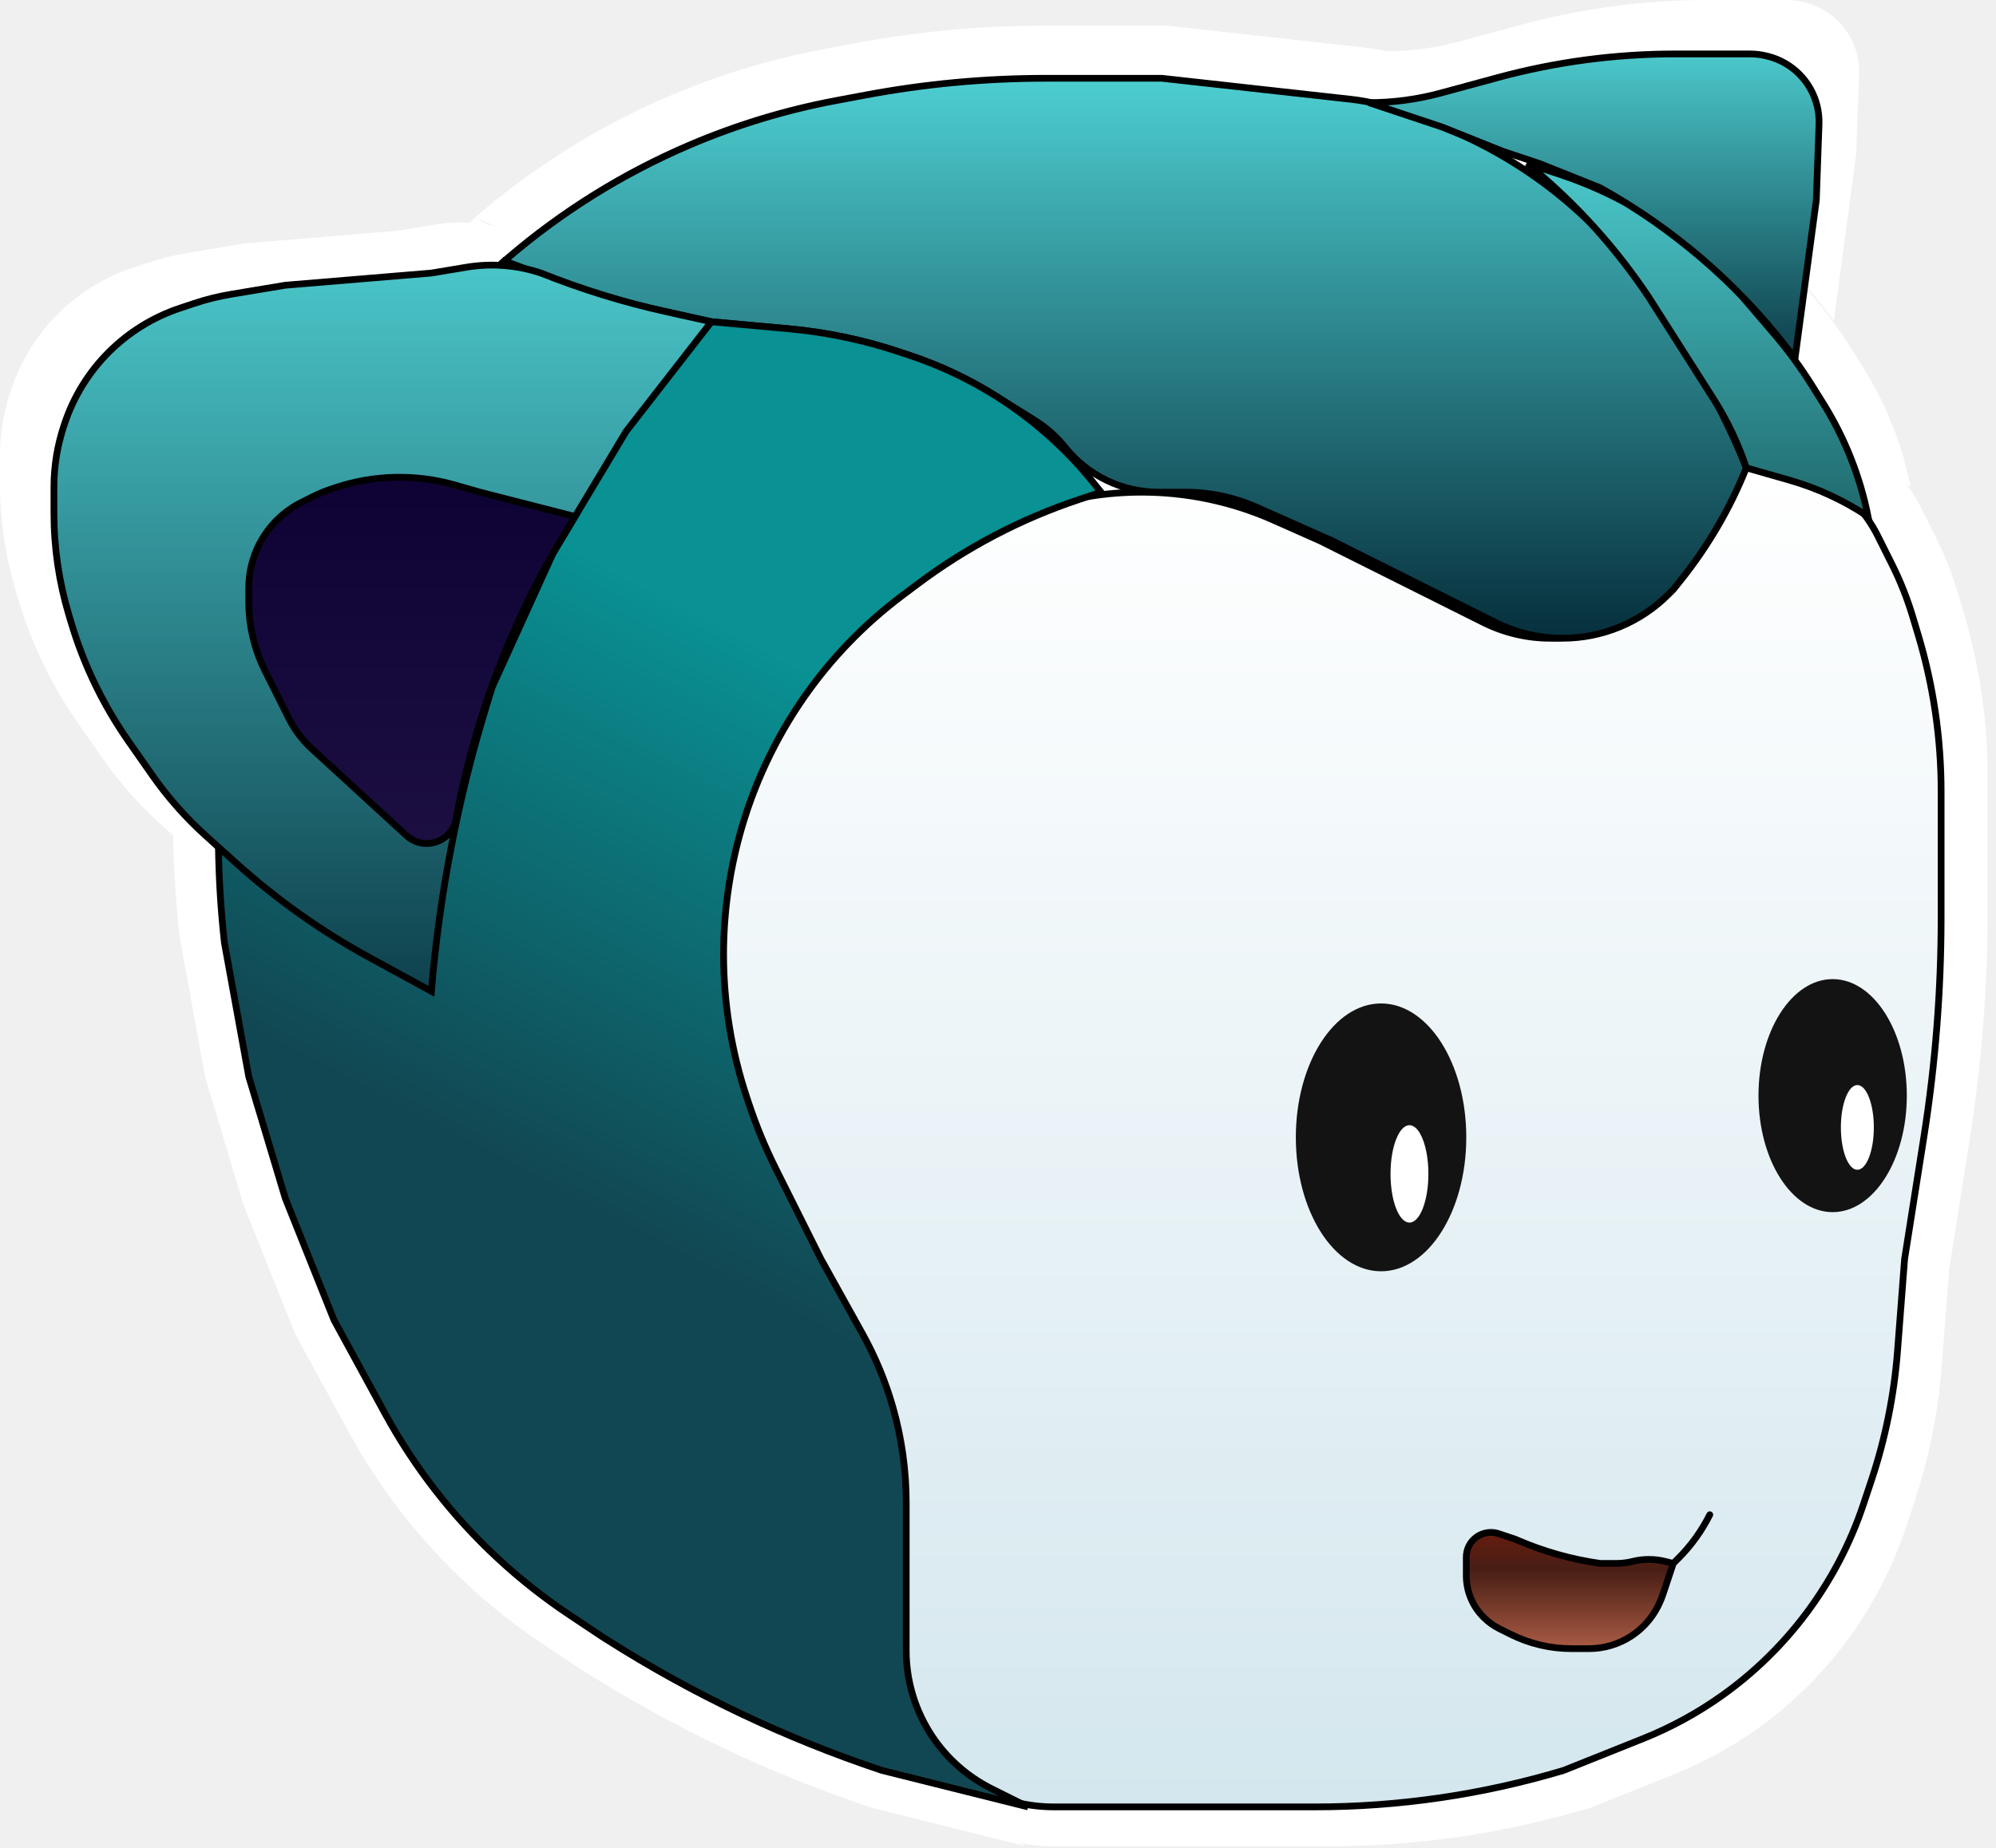
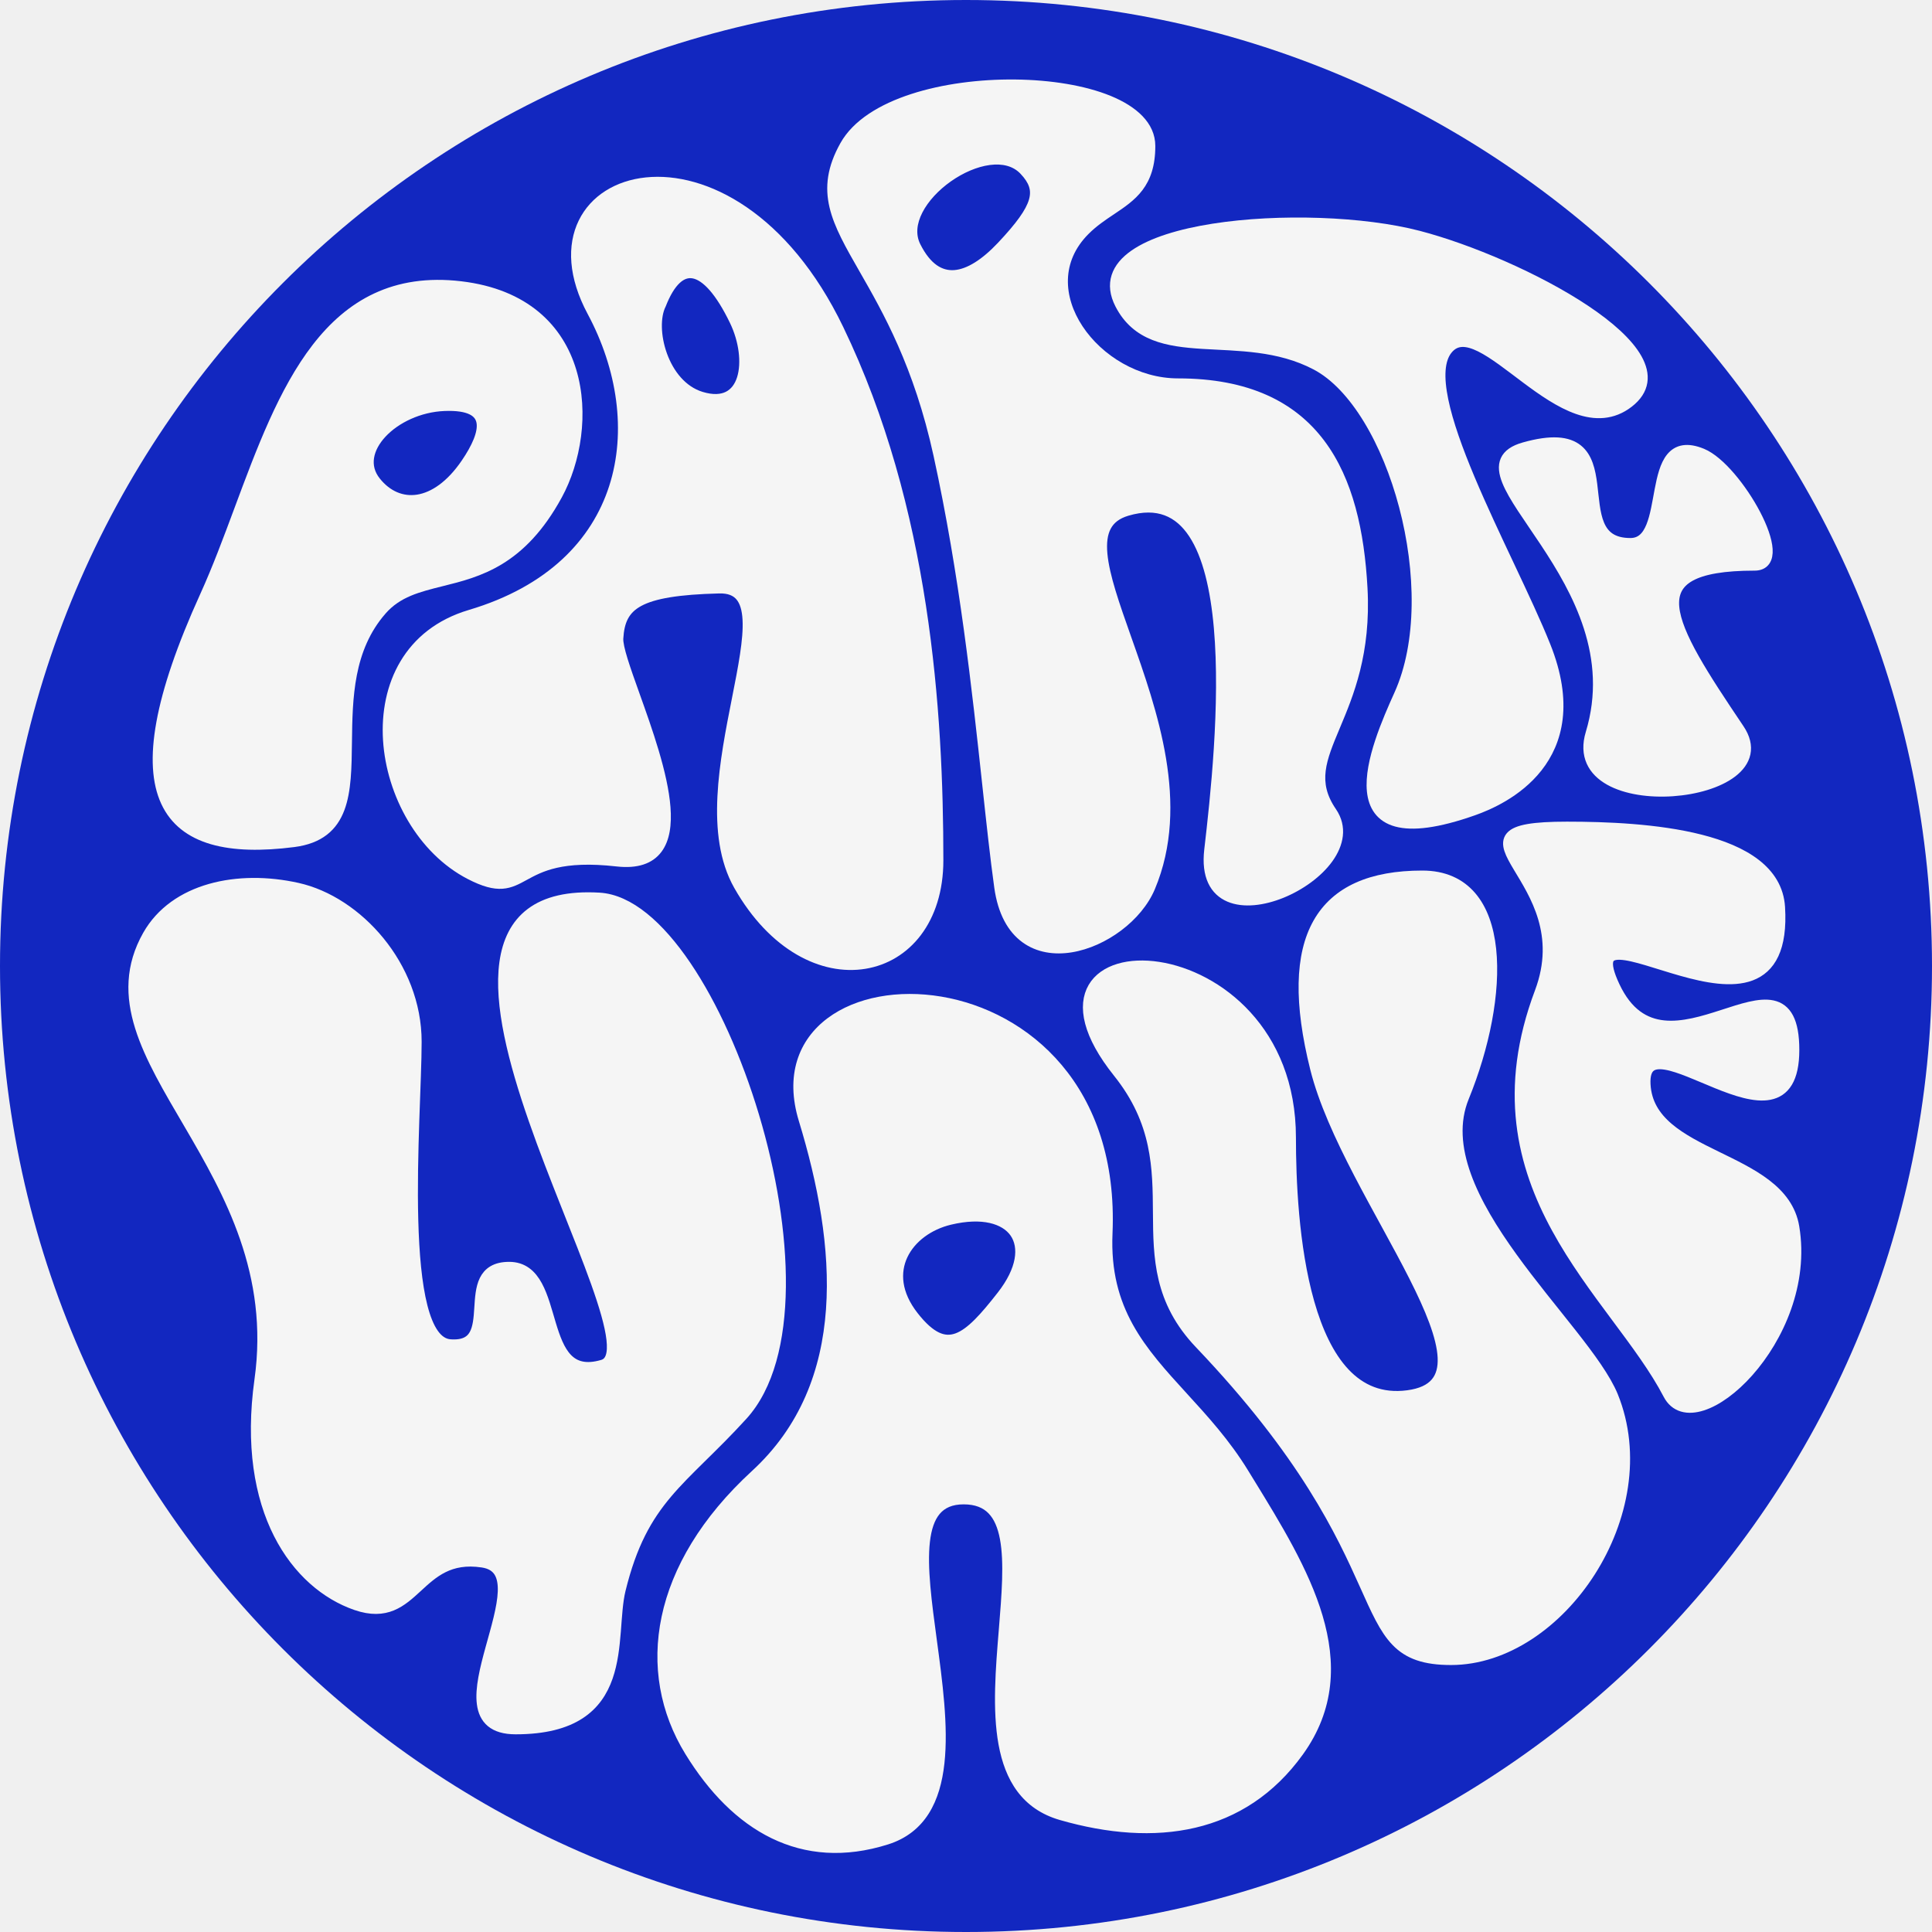
- <svg xmlns="http://www.w3.org/2000/svg" width="148" height="137" viewBox="0 0 148 137" fill="none" preserveAspectRatio="xMidYMid meet" id="logo">
-   <path d="M98.47 136.923H78.119C76.145 136.923 74.198 136.463 72.432 135.58L72.278 135.503C70.4 134.564 68.799 133.151 67.635 131.404C66.314 129.422 65.609 127.094 65.609 124.712V122.66V113.15C65.609 110.628 65.257 108.117 64.564 105.692C63.995 103.698 63.199 101.777 62.192 99.965L58.953 94.134L55.427 87.083C54.609 85.447 53.908 83.755 53.33 82.019L53.158 81.504C51.958 77.904 51.346 74.126 51.346 70.33C51.346 67.201 51.772 64.048 52.595 61.028C53.649 57.164 55.373 53.472 57.67 50.191C59.779 47.176 62.354 44.516 65.297 42.309L68.656 39.789C71.046 37.997 73.71 36.602 76.543 35.657L76.913 35.534C79.502 34.671 82.214 34.231 84.943 34.231C88.495 34.231 92.008 34.976 95.255 36.419L98.888 38.034L106.495 41.837L111.632 44.406C113.256 45.218 115.048 45.641 116.864 45.641C119.966 45.641 122.941 44.408 125.135 42.215L125.512 41.837L125.559 41.779C128.044 38.673 129.96 35.152 131.217 31.378L134.608 31.943C136.134 32.197 137.588 32.773 138.875 33.63L138.927 33.665C139.491 34.041 140.017 34.472 140.496 34.951C141.278 35.733 141.929 36.637 142.424 37.626L143.539 39.857C144.198 41.175 144.742 42.547 145.166 43.959L145.586 45.358C146.777 49.329 147.382 53.452 147.382 57.597V67.456C147.382 73.189 146.933 78.912 146.039 84.575L144.529 94.134L143.976 101.322C143.712 104.758 143.028 108.148 141.938 111.417L141.314 113.288C140.295 116.346 138.776 119.238 136.842 121.817C135.013 124.255 132.808 126.414 130.327 128.186C128.392 129.568 126.298 130.713 124.09 131.596L117.906 134.07C111.6 135.962 105.053 136.923 98.47 136.923Z" fill="white" />
-   <path d="M126.463 41.837L127.068 41.082C129.189 38.431 130.907 35.481 132.168 32.329C130.903 29.166 129.346 26.128 127.517 23.255L125.2 19.613C124.142 17.951 122.948 16.379 121.63 14.915L121.542 14.817C117.295 10.099 111.849 6.621 105.782 4.754C104.364 4.124 102.858 3.716 101.316 3.545L86.527 1.902H77.444C72.734 1.902 68.033 2.339 63.403 3.207L61.109 3.637C57.148 4.38 53.28 5.555 49.576 7.143C44.447 9.341 39.682 12.307 35.445 15.939L35.181 16.165L42.788 19.017L51.346 20.919L57.369 21.466C60.317 21.734 63.223 22.342 66.031 23.278L66.863 23.556C69.188 24.331 71.413 25.378 73.491 26.677L76.619 28.632C77.513 29.191 78.306 29.897 78.965 30.721C80.74 32.939 83.427 34.231 86.268 34.231H88.369C90.289 34.231 92.188 34.634 93.943 35.413L99.839 38.034L107.446 41.837L112.583 44.406C114.207 45.218 115.998 45.641 117.814 45.641C120.917 45.641 123.892 44.408 126.086 42.215L126.463 41.837Z" fill="white" />
-   <path d="M132.168 32.329L135.528 33.289C137.712 33.913 139.787 34.872 141.677 36.132C141.048 32.989 139.855 29.985 138.156 27.267L137.358 25.989C136.435 24.513 135.403 23.107 134.27 21.785L131.875 18.992C130.804 17.743 129.639 16.578 128.39 15.507C125.234 12.801 121.583 10.734 117.639 9.42L115.053 8.558L115.491 8.922C118.984 11.834 122.039 15.233 124.561 19.017L129.603 26.94C130.675 28.624 131.537 30.434 132.168 32.329Z" fill="white" />
-   <path d="M116.004 8.558L120.758 10.459C126.405 13.597 131.36 17.842 135.326 22.941L135.972 23.771L137.636 11.41L137.847 5.501C137.864 5.006 137.812 4.51 137.692 4.029C137.218 2.135 135.739 0.655 133.844 0.181L133.767 0.162C133.337 0.054 132.895 0 132.452 0H126.611C121.937 0 117.284 0.62 112.774 1.843L108.298 3.057C106.471 3.552 104.585 3.803 102.692 3.803L108.397 5.705L113.151 7.607L116.004 8.558Z" fill="white" />
-   <path d="M80.037 34.809L81.773 34.231L81.269 33.6C79.085 30.871 76.456 28.53 73.491 26.677C71.413 25.378 69.188 24.331 66.863 23.556L66.031 23.278C63.223 22.342 60.317 21.734 57.369 21.466L51.346 20.919L42.788 19.968L35.181 16.164L33.489 17.857C27.662 23.684 22.49 30.131 18.066 37.083C16.173 40.87 14.793 44.892 13.963 49.043L13.312 52.297C12.68 57.984 12.68 63.724 13.312 69.412L15.214 79.871L18.066 89.38L21.87 98.888L25.846 106.178C26.997 108.288 28.316 110.301 29.791 112.198C32.732 115.978 36.262 119.26 40.247 121.917L42.788 123.611L43.101 123.809C49.84 128.098 57.08 131.544 64.658 134.07L76.068 136.923L73.229 135.503C71.351 134.564 69.75 133.151 68.586 131.404C67.265 129.422 66.56 127.094 66.56 124.712V122.66V113.15C66.56 110.628 66.208 108.117 65.515 105.692C64.945 103.698 64.15 101.777 63.143 99.965L59.904 94.134L56.378 87.083C55.56 85.447 54.859 83.755 54.281 82.019L54.109 81.504C52.909 77.904 52.297 74.126 52.297 70.33C52.297 67.201 52.722 64.048 53.546 61.028C54.6 57.164 56.324 53.472 58.62 50.191C60.73 47.176 63.305 44.516 66.248 42.309L67.463 41.397C71.273 38.54 75.519 36.315 80.037 34.809Z" fill="white" />
-   <path d="M44.69 29.476L51.346 20.919L47.787 20.128C44.46 19.389 41.198 18.381 38.034 17.115C36.161 16.491 34.163 16.334 32.216 16.659L29.476 17.115L18.066 18.066L13.841 18.77C12.856 18.934 11.885 19.176 10.938 19.491L9.845 19.856C7.748 20.555 5.842 21.733 4.279 23.296C2.716 24.859 1.538 26.765 0.839 28.862L0.775 29.054C0.262 30.593 0 32.205 0 33.828V35.872C0 38.567 0.393 41.247 1.168 43.828L1.36 44.47C2.349 47.765 3.858 50.88 5.831 53.699L7.675 56.333C8.893 58.074 10.306 59.67 11.886 61.092L14.263 63.232C17.422 66.074 20.901 68.538 24.632 70.573L29.476 73.216C30.108 65.631 31.556 58.136 33.794 50.862L34.231 49.444L38.985 38.985L40.696 36.132L44.69 29.476Z" fill="white" />
-   <path d="M38.37 40.111L38.985 38.985L40.696 36.132L33.28 34.231L31.326 33.672C28.263 32.797 25.007 32.868 21.985 33.875L21.628 33.994C21.156 34.152 20.695 34.342 20.25 34.565L19.342 35.019C17.897 35.742 16.725 36.914 16.002 38.359C15.484 39.396 15.214 40.539 15.214 41.699V42.788C15.214 44.664 15.65 46.514 16.489 48.192L18.331 51.877C18.785 52.783 19.4 53.599 20.147 54.283L27.537 61.058C28.841 62.253 30.949 61.62 31.378 59.904C32.638 52.975 34.998 46.294 38.37 40.111Z" fill="white" />
-   <ellipse cx="103.643" cy="84.626" rx="6.656" ry="10.459" fill="white" />
-   <ellipse cx="105.861" cy="87.478" rx="1.479" ry="3.803" fill="white" />
-   <ellipse cx="138.911" cy="81.366" rx="5.792" ry="9.101" fill="white" />
-   <ellipse cx="140.841" cy="83.848" rx="1.287" ry="3.309" fill="white" />
-   <path d="M114.102 116.004L114.288 116.084C116.354 116.978 118.53 117.59 120.758 117.906H122.013C122.443 117.906 122.871 117.853 123.287 117.749C124.124 117.54 124.999 117.54 125.836 117.749L126.463 117.906L125.654 120.332C125.56 120.616 125.445 120.892 125.312 121.16L125.278 121.227C124.809 122.166 124.102 122.966 123.229 123.548C122.238 124.209 121.074 124.562 119.883 124.562H118.856H118.524C116.867 124.562 115.232 124.176 113.75 123.435L112.878 122.998C112.429 122.774 112.02 122.479 111.665 122.125L111.644 122.103C110.783 121.242 110.299 120.074 110.299 118.856V117.41C110.299 117.11 110.368 116.815 110.502 116.548C110.931 115.69 111.925 115.278 112.835 115.582L114.102 116.004Z" fill="white" />
-   <path d="M97.491 134H78.169C76.295 134 74.447 133.564 72.77 132.725L72.624 132.652C70.841 131.761 69.321 130.419 68.215 128.761C66.961 126.879 66.292 124.668 66.292 122.407V120.458V111.43C66.292 109.035 65.958 106.651 65.3 104.348C64.759 102.456 64.004 100.631 63.048 98.911L59.972 93.375L56.625 86.68C55.848 85.127 55.183 83.52 54.633 81.873L54.471 81.384C53.331 77.965 52.75 74.378 52.75 70.775C52.75 67.803 53.154 64.81 53.936 61.943C54.937 58.274 56.573 54.768 58.754 51.653C60.757 48.791 63.202 46.265 65.996 44.169L69.185 41.778C71.454 40.076 73.983 38.751 76.674 37.854L77.025 37.737C79.483 36.918 82.057 36.5 84.648 36.5C88.021 36.5 91.356 37.208 94.439 38.578L97.889 40.111L105.111 43.722L109.988 46.161C111.53 46.932 113.231 47.333 114.955 47.333C117.901 47.333 120.726 46.163 122.809 44.08L123.167 43.722L123.211 43.667C125.57 40.718 127.389 37.374 128.583 33.792L131.803 34.328C133.251 34.57 134.632 35.115 135.853 35.93L135.903 35.963C136.439 36.32 136.938 36.729 137.393 37.184C138.135 37.927 138.753 38.785 139.223 39.724L140.282 41.842C140.908 43.093 141.424 44.396 141.826 45.736L142.225 47.065C143.356 50.835 143.931 54.749 143.931 58.685V68.045C143.931 73.488 143.504 78.923 142.655 84.299L141.222 93.375L140.697 100.2C140.446 103.462 139.796 106.681 138.762 109.784L138.17 111.56C137.202 114.464 135.76 117.209 133.923 119.658C132.187 121.973 130.093 124.023 127.738 125.705C125.901 127.017 123.913 128.104 121.816 128.943L115.944 131.292C109.958 133.088 103.741 134 97.491 134Z" fill="url(#paint0_linear_11_1350)" stroke="black" stroke-width="0.5" />
-   <path d="M124.07 43.722L124.644 43.005C126.657 40.487 128.289 37.687 129.486 34.694C128.285 31.692 126.807 28.807 125.071 26.079L122.87 22.621C121.866 21.043 120.732 19.551 119.481 18.161L119.397 18.067C115.365 13.588 110.194 10.286 104.434 8.514C103.088 7.916 101.658 7.528 100.194 7.366L86.153 5.806H77.529C73.056 5.806 68.593 6.22 64.198 7.045L62.019 7.453C58.259 8.158 54.587 9.274 51.07 10.782C46.2 12.869 41.676 15.685 37.653 19.133L37.403 19.347L44.625 22.055L52.75 23.861L58.469 24.381C61.267 24.635 64.027 25.213 66.693 26.101L67.483 26.365C69.69 27.1 71.803 28.095 73.776 29.328L76.745 31.184C77.594 31.715 78.347 32.386 78.973 33.167C80.658 35.274 83.209 36.5 85.907 36.5H87.901C89.725 36.5 91.528 36.883 93.194 37.623L98.792 40.111L106.014 43.722L110.891 46.161C112.433 46.932 114.134 47.333 115.858 47.333C118.804 47.333 121.629 46.163 123.711 44.08L124.07 43.722Z" fill="url(#paint1_linear_11_1350)" stroke="black" stroke-width="0.5" />
-   <path d="M129.486 34.694L132.676 35.606C134.75 36.198 136.719 37.109 138.514 38.306C137.917 35.321 136.785 32.469 135.171 29.888L134.413 28.675C133.537 27.273 132.557 25.939 131.481 24.684L129.208 22.032C128.191 20.846 127.085 19.739 125.899 18.723C122.902 16.154 119.436 14.191 115.691 12.943L113.236 12.125L113.652 12.471C116.968 15.235 119.869 18.463 122.264 22.056L127.051 29.578C128.069 31.177 128.886 32.896 129.486 34.694Z" fill="url(#paint2_linear_11_1350)" stroke="black" stroke-width="0.5" />
-   <path d="M114.139 12.125L118.653 13.931C124.014 16.909 128.719 20.94 132.484 25.781L133.097 26.569L134.677 14.833L134.877 9.223C134.894 8.753 134.845 8.282 134.731 7.826C134.281 6.027 132.876 4.622 131.077 4.172L131.004 4.154C130.595 4.052 130.176 4 129.755 4H124.21C119.772 4 115.355 4.588 111.072 5.75L106.823 6.902C105.088 7.373 103.298 7.611 101.5 7.611L106.917 9.417L111.431 11.222L114.139 12.125Z" fill="url(#paint3_linear_11_1350)" stroke="black" stroke-width="0.5" />
-   <path d="M79.99 37.05L81.639 36.5L81.16 35.902C79.087 33.31 76.59 31.087 73.775 29.328C71.802 28.095 69.69 27.1 67.483 26.365L66.693 26.101C64.027 25.213 61.267 24.635 58.469 24.381L52.75 23.861L44.625 22.958L37.403 19.347L35.795 20.954C30.263 26.487 25.353 32.608 21.153 39.208C19.355 42.803 18.045 46.622 17.257 50.563L16.639 53.653C16.039 59.053 16.039 64.503 16.639 69.903L18.444 79.833L21.153 88.861L24.764 97.889L28.539 104.81C29.632 106.813 30.884 108.724 32.285 110.525C35.077 114.115 38.429 117.23 42.212 119.753L44.625 121.361L44.922 121.55C51.32 125.622 58.194 128.893 65.389 131.292L76.222 134L73.526 132.652C71.743 131.761 70.224 130.419 69.118 128.761C67.864 126.879 67.194 124.668 67.194 122.407V120.458V111.43C67.194 109.035 66.861 106.651 66.203 104.348C65.662 102.455 64.906 100.631 63.95 98.911L60.875 93.375L57.528 86.68C56.751 85.127 56.085 83.52 55.536 81.873L55.373 81.384C54.234 77.965 53.653 74.378 53.653 70.775C53.653 67.803 54.057 64.81 54.839 61.943C55.839 58.274 57.476 54.768 59.657 51.653C61.66 48.791 64.104 46.265 66.899 44.169L68.052 43.304C71.67 40.591 75.701 38.479 79.99 37.05Z" fill="url(#paint4_linear_11_1350)" stroke="black" stroke-width="0.5" />
-   <path d="M46.431 31.986L52.75 23.861L49.371 23.11C46.212 22.408 43.115 21.452 40.111 20.25C38.333 19.657 36.436 19.508 34.587 19.817L31.986 20.25L21.153 21.153L17.141 21.821C16.206 21.977 15.284 22.206 14.385 22.506L13.348 22.852C11.356 23.515 9.547 24.634 8.062 26.118C6.578 27.602 5.46 29.412 4.796 31.403L4.736 31.585C4.248 33.047 4 34.577 4 36.118V38.058C4 40.617 4.374 43.162 5.109 45.612L5.292 46.222C6.23 49.35 7.663 52.308 9.536 54.984L11.287 57.485C12.444 59.138 13.785 60.654 15.285 62.003L17.542 64.035C20.541 66.734 23.845 69.073 27.387 71.005L31.986 73.514C32.586 66.313 33.961 59.197 36.086 52.29L36.5 50.944L41.014 41.014L42.639 38.306L46.431 31.986Z" fill="url(#paint5_linear_11_1350)" stroke="black" stroke-width="0.5" />
-   <path d="M40.43 42.084L41.014 41.014L42.639 38.306L35.597 36.5L33.742 35.97C30.834 35.139 27.742 35.206 24.873 36.163L24.534 36.276C24.086 36.425 23.649 36.606 23.226 36.817L22.364 37.249C20.992 37.935 19.879 39.047 19.193 40.419C18.701 41.404 18.444 42.49 18.444 43.59V44.625C18.444 46.406 18.859 48.163 19.655 49.756L21.405 53.254C21.835 54.114 22.419 54.889 23.128 55.539L30.145 61.971C31.383 63.106 33.384 62.504 33.792 60.875C34.988 54.297 37.229 47.953 40.43 42.084Z" fill="url(#paint6_linear_11_1350)" stroke="black" stroke-width="0.5" />
-   <ellipse cx="102.403" cy="84.347" rx="6.319" ry="9.931" fill="#131313" />
-   <ellipse cx="104.509" cy="87.056" rx="1.404" ry="3.611" fill="white" />
-   <ellipse cx="135.888" cy="81.252" rx="5.499" ry="8.641" fill="#131313" />
-   <ellipse cx="137.72" cy="83.609" rx="1.222" ry="3.142" fill="white" />
-   <path d="M112.333 114.139L112.51 114.215C114.471 115.063 116.537 115.645 118.653 115.944H119.844C120.252 115.944 120.658 115.894 121.054 115.796C121.848 115.597 122.679 115.597 123.474 115.796L124.069 115.944L123.301 118.249C123.212 118.518 123.103 118.78 122.976 119.034L122.944 119.098C122.498 119.989 121.828 120.749 120.998 121.302C120.058 121.929 118.952 122.264 117.821 122.264H116.847H116.531C114.958 122.264 113.406 121.898 111.999 121.194L111.171 120.78C110.745 120.567 110.356 120.287 110.019 119.95L109.999 119.93C109.181 119.112 108.722 118.003 108.722 116.847V115.474C108.722 115.19 108.788 114.909 108.915 114.655C109.323 113.841 110.267 113.45 111.13 113.738L112.333 114.139Z" fill="url(#paint7_linear_11_1350)" />
-   <path d="M124.069 115.944L123.474 115.796C122.679 115.597 121.848 115.597 121.054 115.796V115.796C120.658 115.894 120.252 115.944 119.844 115.944H118.653V115.944C116.537 115.645 114.471 115.063 112.51 114.215L112.333 114.139L111.13 113.738C110.267 113.45 109.323 113.841 108.915 114.655V114.655C108.788 114.909 108.722 115.19 108.722 115.474V116.847V116.847C108.722 118.003 109.181 119.112 109.999 119.93L110.019 119.95C110.356 120.287 110.745 120.567 111.171 120.78L111.999 121.194C113.406 121.898 114.958 122.264 116.531 122.264H116.847H117.821C118.952 122.264 120.058 121.929 120.998 121.302V121.302C121.828 120.749 122.498 119.989 122.944 119.098L122.976 119.034C123.103 118.78 123.212 118.518 123.301 118.249L124.069 115.944ZM124.069 115.944L124.448 115.566C125.393 114.621 126.18 113.529 126.778 112.333V112.333" stroke="black" stroke-width="0.5" stroke-linecap="round" stroke-linejoin="round" />
-   <defs>
-     <linearGradient id="paint0_linear_11_1350" x1="98.34" y1="34.694" x2="98.34" y2="134" gradientUnits="userSpaceOnUse">
-       <stop stop-color="white" />
-       <stop offset="1" stop-color="#D4E7EE" />
-     </linearGradient>
-     <linearGradient id="paint1_linear_11_1350" x1="82.09" y1="5.806" x2="82.09" y2="47.333" gradientUnits="userSpaceOnUse">
-       <stop stop-color="#4DCED1" />
-       <stop offset="1" stop-color="#062F3C" />
-     </linearGradient>
-     <linearGradient id="paint2_linear_11_1350" x1="126.326" y1="13.028" x2="126.326" y2="38.306" gradientUnits="userSpaceOnUse">
-       <stop stop-color="#49C5C8" />
-       <stop offset="1" stop-color="#1F696D" />
-     </linearGradient>
-     <linearGradient id="paint3_linear_11_1350" x1="118.201" y1="4" x2="118.201" y2="24.764" gradientUnits="userSpaceOnUse">
-       <stop stop-color="#4BC8CB" />
-       <stop offset="1" stop-color="#124954" />
-     </linearGradient>
-     <linearGradient id="paint4_linear_11_1350" x1="53.653" y1="46.431" x2="33.792" y2="84.347" gradientUnits="userSpaceOnUse">
-       <stop stop-color="#099193" />
-       <stop offset="1" stop-color="#114752" />
-     </linearGradient>
-     <linearGradient id="paint5_linear_11_1350" x1="28.375" y1="19.347" x2="28.375" y2="73.514" gradientUnits="userSpaceOnUse">
-       <stop stop-color="#4AC6C9" />
-       <stop offset="1" stop-color="#0E414D" />
-     </linearGradient>
-     <linearGradient id="paint6_linear_11_1350" x1="30.542" y1="34.694" x2="30.542" y2="64.486" gradientUnits="userSpaceOnUse">
-       <stop stop-color="#0E0234" />
-       <stop offset="1" stop-color="#1D0F42" />
-     </linearGradient>
-     <linearGradient id="paint7_linear_11_1350" x1="117.75" y1="110.528" x2="117.75" y2="122.264" gradientUnits="userSpaceOnUse">
-       <stop stop-color="#871908" />
-       <stop offset="0.5" stop-color="#481E14" />
-       <stop offset="1" stop-color="#AB5B44" />
-     </linearGradient>
-   </defs>
+ <svg xmlns="http://www.w3.org/2000/svg" width="474" height="474" viewBox="0 0 474 474" fill="none">
+   <circle cx="237" cy="237" r="237" fill="#1227C0" />
+   <path fill-rule="evenodd" clip-rule="evenodd" d="M84.848 182.095C84.978 171.35 85.127 159.036 93.5 149.499C97.406 145.051 102.56 143.771 108.243 142.359C117.285 140.113 127.669 137.534 136.506 121.333C145.506 104.833 144.5 74.23 113 70.5C80.696 66.674 69.709 96.204 58.973 125.058C56.249 132.378 53.542 139.655 50.506 146.333C27.787 196.316 40.506 210.354 72.006 206.334C84.574 204.73 84.698 194.449 84.848 182.095ZM92.006 118.334C85.791 110.556 96.506 99.834 109.006 99.334C121.506 98.834 119.707 106.24 114.529 113.835C107.029 124.835 97.605 125.341 92.006 118.334Z" fill="#F5F5F5" />
+   <path d="M93.5 149.499L94.627 150.489L93.5 149.499ZM84.848 182.095L86.348 182.113L84.848 182.095ZM108.243 142.359L108.605 143.815L108.243 142.359ZM136.506 121.333L137.823 122.052L136.506 121.333ZM113 70.5L113.176 69.01L113 70.5ZM58.973 125.058L57.567 124.535L58.973 125.058ZM50.506 146.333L51.872 146.954L50.506 146.333ZM72.006 206.334L71.816 204.846L72.006 206.334ZM109.006 99.334L109.066 100.833L109.006 99.334ZM92.006 118.334L90.834 119.27L92.006 118.334ZM114.529 113.835L115.768 114.68L114.529 113.835ZM92.373 148.51C83.578 158.526 83.477 171.426 83.348 182.077L86.348 182.113C86.479 171.273 86.675 159.545 94.627 150.489L92.373 148.51ZM107.882 140.903C102.268 142.298 96.635 143.655 92.373 148.51L94.627 150.489C98.177 146.446 102.851 145.244 108.605 143.815L107.882 140.903ZM135.189 120.615C130.881 128.514 126.249 133.002 121.67 135.799C117.061 138.614 112.417 139.777 107.882 140.903L108.605 143.815C113.111 142.696 118.181 141.445 123.234 138.359C128.316 135.255 133.295 130.354 137.823 122.052L135.189 120.615ZM112.824 71.989C120.456 72.893 126.14 75.41 130.267 78.848C134.396 82.288 137.045 86.714 138.504 91.56C141.437 101.305 139.524 112.668 135.189 120.615L137.823 122.052C142.488 113.499 144.572 101.31 141.377 90.695C139.772 85.362 136.826 80.407 132.188 76.543C127.548 72.679 121.294 69.972 113.176 69.01L112.824 71.989ZM60.379 125.581C65.77 111.092 71.126 96.735 79.085 86.442C83.043 81.323 87.603 77.267 93.074 74.712C98.535 72.162 104.994 71.062 112.824 71.989L113.176 69.01C104.854 68.025 97.825 69.182 91.805 71.994C85.795 74.801 80.881 79.214 76.712 84.606C68.417 95.335 62.912 110.17 57.567 124.535L60.379 125.581ZM51.872 146.954C54.933 140.219 57.659 132.891 60.379 125.581L57.567 124.535C54.839 131.866 52.15 139.092 49.141 145.713L51.872 146.954ZM71.816 204.846C64.035 205.839 57.567 205.693 52.582 204.243C47.651 202.81 44.21 200.119 42.286 195.955C40.329 191.722 39.844 185.76 41.327 177.629C42.807 169.515 46.219 159.39 51.872 146.954L49.141 145.713C43.434 158.268 39.916 168.641 38.376 177.091C36.838 185.524 37.241 192.192 39.562 197.214C41.916 202.305 46.14 205.494 51.744 207.124C57.293 208.738 64.228 208.839 72.196 207.822L71.816 204.846ZM83.348 182.077C83.272 188.346 83.188 193.703 81.68 197.718C80.945 199.673 79.892 201.244 78.374 202.422C76.851 203.604 74.758 204.471 71.816 204.846L72.196 207.822C75.539 207.395 78.174 206.375 80.213 204.792C82.258 203.206 83.602 201.133 84.488 198.773C86.222 194.158 86.274 188.198 86.348 182.113L83.348 182.077ZM108.946 97.835C102.319 98.1 96.136 101.065 92.391 105.081C90.513 107.095 89.184 109.444 88.8 111.925C88.41 114.448 89.019 116.999 90.834 119.27L93.178 117.397C91.885 115.78 91.503 114.074 91.765 112.383C92.033 110.65 92.998 108.829 94.585 107.127C97.768 103.714 103.193 101.067 109.066 100.833L108.946 97.835ZM115.768 114.68C117.097 112.73 118.244 110.743 119.001 108.851C119.748 106.983 120.175 105.058 119.876 103.297C119.558 101.43 118.452 99.92 116.533 98.975C114.702 98.073 112.181 97.706 108.946 97.835L109.066 100.833C112.082 100.712 114.023 101.083 115.208 101.666C116.306 102.207 116.77 102.928 116.918 103.8C117.084 104.777 116.872 106.096 116.215 107.737C115.569 109.354 114.549 111.142 113.289 112.99L115.768 114.68ZM90.834 119.27C93.919 123.131 98.186 125.04 102.787 124.319C107.325 123.608 111.875 120.389 115.768 114.68L113.289 112.99C109.682 118.281 105.77 120.815 102.322 121.355C98.937 121.885 95.692 120.544 93.178 117.397L90.834 119.27Z" fill="#F5F5F5" />
+   <path fill-rule="evenodd" clip-rule="evenodd" d="M115.446 151.085C155.006 139.334 160.374 104.059 145.505 76.329C127.004 41.828 178.975 25.828 205.504 80.829C226.731 124.834 229.946 174.585 229.946 211.085C229.946 240.084 198.446 247.084 181.446 217.095C174.481 204.808 178.06 186.712 181.047 171.61C184.102 156.158 186.538 143.843 176.423 144.095C156.423 144.595 151.923 148.095 151.423 156.595C151.287 158.905 153.182 164.203 155.481 170.636C161.646 187.878 170.723 213.269 151.423 211.085C137.727 209.534 132.416 212.436 128.498 214.577C124.835 216.579 122.389 217.915 115.446 214.329C92.115 202.275 85.506 159.978 115.446 151.085ZM161.946 74.584C166.446 63.084 173.446 64.084 180.446 78.584C185.114 88.252 183.446 101.083 171.946 97.584C162.364 94.668 158.931 80.588 161.946 74.584Z" fill="#F5F5F5" />
+   <path d="M145.505 76.329L146.827 75.62L145.505 76.329ZM115.446 151.085L115.873 152.523L115.446 151.085ZM205.504 80.829L204.153 81.48L205.504 80.829ZM181.446 217.095L180.141 217.835L181.446 217.095ZM181.047 171.61L179.575 171.319L181.047 171.61ZM176.423 144.095L176.461 145.595L176.423 144.095ZM151.423 156.595L149.926 156.507L151.423 156.595ZM155.481 170.636L156.894 170.131L155.481 170.636ZM151.423 211.085L151.255 212.575L151.423 211.085ZM128.498 214.577L127.779 213.261L128.498 214.577ZM115.446 214.329L116.135 212.996L115.446 214.329ZM180.446 78.584L181.797 77.932V77.932L180.446 78.584ZM161.946 74.584L163.287 75.257L163.318 75.195L163.343 75.13L161.946 74.584ZM171.946 97.584L172.383 96.148L171.946 97.584ZM144.183 77.038C151.468 90.624 153.737 105.952 149.459 119.239C145.201 132.464 134.387 143.894 115.019 149.647L115.873 152.523C136.066 146.525 147.716 134.442 152.314 120.159C156.893 105.938 154.411 89.764 146.827 75.62L144.183 77.038ZM206.855 80.177C193.419 52.321 173.297 42.001 158.465 43.524C151.055 44.285 144.951 48.04 141.997 54.084C139.041 60.129 139.401 68.12 144.183 77.038L146.827 75.62C142.359 67.288 142.277 60.341 144.692 55.401C147.107 50.461 152.185 47.185 158.772 46.508C171.933 45.156 191.06 54.336 204.153 81.48L206.855 80.177ZM231.446 211.085C231.446 174.53 228.234 124.498 206.855 80.177L204.153 81.48C225.227 125.17 228.446 174.639 228.446 211.085H231.446ZM180.141 217.835C188.85 233.197 201.512 239.447 212.312 237.691C223.184 235.923 231.446 226.161 231.446 211.085H228.446C228.446 225.007 220.959 233.245 211.83 234.73C202.631 236.226 191.043 230.983 182.751 216.356L180.141 217.835ZM179.575 171.319C178.086 178.849 176.42 187.257 176.016 195.333C175.613 203.399 176.454 211.331 180.141 217.835L182.751 216.356C179.473 210.573 178.621 203.312 179.013 195.483C179.404 187.663 181.021 179.472 182.518 171.901L179.575 171.319ZM176.461 145.595C178.669 145.54 179.92 146.161 180.695 147.081C181.533 148.076 182.047 149.685 182.176 152.046C182.437 156.791 181.119 163.51 179.575 171.319L182.518 171.901C184.03 164.258 185.458 157.094 185.172 151.881C185.028 149.263 184.444 146.875 182.99 145.148C181.473 143.348 179.235 142.525 176.386 142.596L176.461 145.595ZM152.921 156.683C153.039 154.671 153.388 153.094 154.056 151.824C154.708 150.583 155.715 149.538 157.326 148.664C160.664 146.854 166.454 145.845 176.461 145.595L176.386 142.596C166.393 142.846 159.933 143.837 155.896 146.027C153.819 147.153 152.357 148.607 151.4 150.429C150.458 152.221 150.058 154.27 149.926 156.507L152.921 156.683ZM156.894 170.131C155.74 166.904 154.705 164.006 153.973 161.628C153.607 160.44 153.326 159.409 153.144 158.549C152.959 157.669 152.899 157.06 152.921 156.683L149.926 156.507C149.88 157.285 150.006 158.205 150.209 159.168C150.417 160.153 150.727 161.281 151.105 162.511C151.861 164.967 152.923 167.935 154.069 171.141L156.894 170.131ZM151.255 212.575C156.385 213.156 160.063 211.932 162.264 209.014C164.369 206.223 164.819 202.249 164.497 198.031C163.851 189.556 159.952 178.684 156.894 170.131L154.069 171.141C157.175 179.829 160.897 190.275 161.506 198.259C161.812 202.272 161.297 205.314 159.869 207.208C158.536 208.975 156.111 210.106 151.592 209.594L151.255 212.575ZM129.217 215.893C131.156 214.834 133.31 213.66 136.625 212.909C139.954 212.156 144.531 211.814 151.255 212.575L151.592 209.594C144.619 208.805 139.693 209.139 135.963 209.983C132.219 210.831 129.759 212.179 127.779 213.261L129.217 215.893ZM114.758 215.661C118.339 217.511 120.976 218.209 123.307 218.045C125.622 217.882 127.43 216.87 129.217 215.893L127.779 213.261C125.903 214.286 124.656 214.943 123.097 215.052C121.554 215.161 119.496 214.733 116.135 212.996L114.758 215.661ZM115.019 149.647C99.212 154.342 93.115 167.916 93.973 181.615C94.825 195.23 102.538 209.348 114.758 215.661L116.135 212.996C105.024 207.256 97.766 194.198 96.967 181.428C96.172 168.742 101.741 156.72 115.873 152.523L115.019 149.647ZM181.797 77.932C180.013 74.237 178.195 71.327 176.364 69.236C174.548 67.164 172.604 65.765 170.547 65.362C168.396 64.94 166.411 65.661 164.731 67.218C163.098 68.733 161.714 71.061 160.549 74.037L163.343 75.13C164.428 72.357 165.607 70.498 166.771 69.418C167.888 68.382 168.934 68.103 169.97 68.306C171.101 68.528 172.5 69.379 174.107 71.213C175.698 73.029 177.379 75.681 179.095 79.236L181.797 77.932ZM171.51 99.019C174.631 99.968 177.314 99.876 179.46 98.789C181.61 97.699 182.965 95.74 183.688 93.478C185.11 89.025 184.241 82.994 181.797 77.932L179.095 79.236C181.319 83.842 181.95 89.06 180.83 92.565C180.282 94.282 179.356 95.478 178.104 96.113C176.849 96.749 175.012 96.948 172.383 96.148L171.51 99.019ZM160.606 73.911C158.842 77.423 159.058 82.91 160.812 87.753C162.582 92.639 166.101 97.373 171.51 99.019L172.383 96.148C168.209 94.878 165.221 91.114 163.633 86.731C162.029 82.303 162.035 77.749 163.287 75.257L160.606 73.911Z" fill="#F5F5F5" />
+   <path fill-rule="evenodd" clip-rule="evenodd" d="M212.173 65.842C205.419 54.058 201.306 46.881 207.504 35.83C219.004 15.326 281.946 16.801 281.946 35.831C281.946 44.976 277.524 47.936 272.464 51.323C270.33 52.752 268.082 54.257 266.005 56.334C251.231 71.107 268.667 94.334 289.006 94.334C323.008 94.334 332.506 116.834 334.006 144.334C334.866 160.102 330.64 170.168 327.326 178.061C323.921 186.171 321.479 191.986 326.506 199.334C336.427 213.834 294.006 233.834 296.946 208.584C299.887 183.334 307.134 116.001 276.424 125.084C266 128.167 270.352 140.474 276.08 156.669C282.428 174.618 290.465 197.345 281.946 217.584C275.926 231.887 248.848 242.168 245.424 217.584C244.428 210.435 243.515 201.97 242.497 192.542C240.015 169.547 236.914 140.823 230.5 111.5C225.659 89.371 217.95 75.921 212.173 65.842ZM224.446 60.584C229.803 71.229 237.946 69.084 245.946 60.584C255 50.965 256.248 46.633 251.446 41.584C242.562 32.24 218.651 49.067 224.446 60.584Z" fill="#F5F5F5" />
+   <path d="M207.504 35.83L206.196 35.096H206.196L207.504 35.83ZM212.173 65.842L210.872 66.588L212.173 65.842ZM272.464 51.323L271.63 50.077V50.077L272.464 51.323ZM266.005 56.334L267.065 57.394V57.394L266.005 56.334ZM334.006 144.334L332.509 144.416L334.006 144.334ZM327.326 178.061L325.943 177.481L327.326 178.061ZM326.506 199.334L325.268 200.181L326.506 199.334ZM276.424 125.084L275.999 123.645L276.424 125.084ZM276.08 156.669L274.666 157.169L276.08 156.669ZM281.946 217.584L283.329 218.166L281.946 217.584ZM245.424 217.584L246.91 217.377L245.424 217.584ZM242.497 192.542L241.006 192.703L242.497 192.542ZM230.5 111.5L229.035 111.821L230.5 111.5ZM245.946 60.584L244.854 59.556L245.946 60.584ZM224.446 60.584L225.786 59.91L224.446 60.584ZM251.446 41.584L252.533 40.55L251.446 41.584ZM206.196 35.096C202.931 40.917 202.33 45.857 203.522 50.906C204.681 55.812 207.531 60.758 210.872 66.588L213.475 65.096C210.062 59.141 207.479 54.608 206.442 50.216C205.438 45.968 205.879 41.794 208.813 36.564L206.196 35.096ZM283.446 35.831C283.446 30.105 278.712 26.079 272.501 23.531C266.188 20.942 257.757 19.599 249.054 19.505C240.339 19.412 231.226 20.57 223.523 23.078C215.872 25.569 209.346 29.481 206.196 35.096L208.813 36.564C211.413 31.927 217.067 28.335 224.452 25.93C231.785 23.543 240.564 22.414 249.022 22.505C257.492 22.596 265.515 23.908 271.363 26.307C277.313 28.747 280.446 32.043 280.446 35.831H283.446ZM273.299 52.57C275.789 50.903 278.384 49.183 280.301 46.639C282.267 44.03 283.446 40.671 283.446 35.831H280.446C280.446 40.136 279.415 42.83 277.905 44.834C276.345 46.903 274.199 48.357 271.63 50.077L273.299 52.57ZM267.065 57.394C269.024 55.436 271.152 54.006 273.299 52.57L271.63 50.077C269.507 51.498 267.14 53.077 264.944 55.273L267.065 57.394ZM289.006 92.834C279.386 92.834 270.393 87.32 265.59 80.047C263.198 76.426 261.891 72.436 262.005 68.548C262.119 64.687 263.634 60.825 267.065 57.394L264.944 55.273C260.988 59.229 259.143 63.811 259.007 68.46C258.871 73.081 260.424 77.669 263.086 81.701C268.393 89.735 278.287 95.834 289.006 95.834V92.834ZM335.504 144.252C334.749 130.402 331.974 117.54 324.893 108.12C317.742 98.606 306.377 92.834 289.006 92.834V95.834C305.638 95.834 316.023 101.312 322.495 109.923C329.039 118.628 331.764 130.766 332.509 144.416L335.504 144.252ZM328.709 178.642C332.044 170.699 336.383 160.372 335.504 144.252L332.509 144.416C333.349 159.832 329.236 169.638 325.943 177.481L328.709 178.642ZM327.744 198.487C325.431 195.106 324.88 192.179 325.243 189.162C325.62 186.027 326.983 182.753 328.709 178.642L325.943 177.481C324.264 181.479 322.702 185.168 322.264 188.804C321.812 192.56 322.554 196.214 325.268 200.181L327.744 198.487ZM295.456 208.41C295.068 211.749 295.409 214.498 296.42 216.665C297.445 218.861 299.109 220.35 301.133 221.21C305.08 222.889 310.258 222.145 314.909 220.255C319.605 218.346 324.14 215.123 326.877 211.324C329.636 207.495 330.705 202.814 327.744 198.487L325.268 200.181C327.268 203.104 326.755 206.361 324.443 209.57C322.108 212.811 318.081 215.728 313.78 217.476C309.433 219.242 305.177 219.67 302.307 218.45C300.923 217.861 299.832 216.883 299.139 215.396C298.431 213.881 298.09 211.731 298.436 208.757L295.456 208.41ZM276.849 126.522C280.45 125.457 283.353 125.55 285.719 126.434C288.088 127.318 290.082 129.056 291.749 131.576C295.126 136.679 296.985 144.715 297.81 154.091C299.454 172.769 296.929 195.766 295.456 208.41L298.436 208.757C299.904 196.152 302.473 172.858 300.798 153.828C299.964 144.349 298.06 135.677 294.251 129.92C292.325 127.01 289.87 124.781 286.768 123.623C283.664 122.464 280.076 122.44 275.999 123.645L276.849 126.522ZM277.494 156.169C274.603 147.995 272.169 141.078 271.689 135.823C271.451 133.219 271.717 131.218 272.495 129.741C273.241 128.322 274.557 127.2 276.849 126.522L275.999 123.645C273.078 124.509 271.03 126.082 269.84 128.344C268.68 130.547 268.438 133.213 268.701 136.096C269.223 141.814 271.829 149.147 274.666 157.169L277.494 156.169ZM283.329 218.166C287.736 207.695 287.833 196.642 286.068 186.022C284.305 175.416 280.661 165.124 277.494 156.169L274.666 157.169C277.847 166.163 281.396 176.209 283.109 186.514C284.819 196.804 284.676 207.233 280.564 217.002L283.329 218.166ZM243.938 217.791C244.833 224.217 247.314 228.605 250.845 231.179C254.365 233.745 258.695 234.335 262.951 233.647C271.364 232.287 280.1 225.836 283.329 218.166L280.564 217.002C277.772 223.634 269.959 229.475 262.472 230.686C258.778 231.283 255.319 230.728 252.612 228.754C249.914 226.788 247.726 223.243 246.91 217.377L243.938 217.791ZM241.006 192.703C242.023 202.124 242.939 210.615 243.938 217.791L246.91 217.377C245.918 210.256 245.007 201.817 243.988 192.381L241.006 192.703ZM229.035 111.821C235.429 141.054 238.523 169.701 241.006 192.703L243.988 192.381C241.507 169.393 238.4 140.593 231.965 111.179L229.035 111.821ZM210.872 66.588C216.628 76.629 224.244 89.92 229.035 111.821L231.965 111.179C227.075 88.823 219.273 75.213 213.475 65.096L210.872 66.588ZM244.854 59.556C240.921 63.735 237.22 66.041 234.097 66.267C231.218 66.475 228.308 64.922 225.786 59.91L223.106 61.258C225.941 66.891 229.782 69.587 234.313 69.259C238.601 68.949 242.972 65.933 247.039 61.612L244.854 59.556ZM250.359 42.617C251.472 43.788 252.138 44.818 252.461 45.799C252.774 46.75 252.798 47.755 252.451 48.954C251.72 51.482 249.393 54.733 244.854 59.556L247.039 61.612C251.553 56.816 254.377 53.092 255.333 49.787C255.83 48.069 255.831 46.444 255.311 44.861C254.8 43.309 253.821 41.905 252.533 40.55L250.359 42.617ZM225.786 59.91C224.619 57.591 224.88 54.904 226.305 52.127C227.735 49.341 230.271 46.623 233.305 44.488C236.338 42.353 239.753 40.883 242.858 40.478C245.954 40.075 248.571 40.736 250.359 42.617L252.533 40.55C249.88 37.759 246.176 37.02 242.47 37.504C238.775 37.986 234.908 39.691 231.578 42.034C228.248 44.378 225.338 47.441 223.636 50.758C221.93 54.083 221.375 57.818 223.106 61.258L225.786 59.91Z" fill="#F5F5F5" />
+   <path d="M399.425 98.589C414.925 86.589 372.699 64.545 347.948 58.088C321.194 51.108 265 55.004 275 74.5C282.987 90.071 304.508 79.584 323.006 89.334C342.106 99.401 355 144.999 343.5 170.5C337.745 183.261 325.56 211.257 361.446 198.585C368.447 196.113 390.088 186.439 378.946 158.585C369.946 136.085 346.448 96.088 354.948 85.588C363.448 75.088 383.925 110.589 399.425 98.589Z" fill="#F5F5F5" stroke="#F5F5F5" stroke-width="3" />
+   <path d="M374 110C354.5 115.5 402 142 390.5 180C384.064 201.269 437.942 196 426.5 179C409 153 400 138.5 430.5 138.5C439.36 138.5 426 115 417.5 111.5C403 105.529 411 133.5 400 133.5C382 133.5 401 102.385 374 110Z" fill="#F5F5F5" stroke="#F5F5F5" stroke-width="3" />
+   <path d="M72.946 218.085C58.393 214.835 42.962 218.085 36.446 229.584C19.446 259.584 71.249 286.084 63.924 338.584C59.459 370.584 72.946 388.584 87.446 393.584C101.946 398.584 101.924 380.584 118.424 383.084C134.924 385.584 105 424 126.5 424C155 424 149.148 401.667 152 390C157.5 367.5 167.123 363.425 182.005 347.084C207.505 319.084 175.576 222.167 147 220.5C86.513 216.973 164.924 330.084 147.924 335.084C130.924 340.084 137.924 311.084 124.924 311.084C111.924 311.084 123.924 331.084 110.424 330.084C96.924 329.084 101.946 274.085 101.946 255.585C101.946 237.085 87.5 221.334 72.946 218.085Z" fill="#F5F5F5" stroke="#F5F5F5" stroke-width="3" />
+   <path fill-rule="evenodd" clip-rule="evenodd" d="M169.446 429.581C157.446 410.081 161.024 384.493 185.5 362C209.976 339.507 206.774 305.202 197.424 274.582C184.421 232 274.505 231.584 271.446 302.583C270.626 321.632 279.833 331.701 290.074 342.901C295.142 348.443 300.462 354.261 304.946 361.581C305.417 362.35 305.891 363.121 306.366 363.894C319.491 385.26 333.694 408.382 318.424 429.581C304.726 448.598 283.485 451.712 260.446 445.083C243.246 440.133 244.99 418.899 246.549 399.907C247.951 382.839 249.204 367.581 236.424 367.581C223.626 367.581 225.857 384.079 228.348 402.508C231.113 422.959 234.199 445.787 217.424 451.081C196.859 457.572 180.748 447.947 169.446 429.581ZM223.946 323.083C215.229 311.947 222.5 301.5 233 299C248.859 295.224 255.995 305.246 245.946 318.083C237.641 328.692 232.251 333.692 223.946 323.083Z" fill="#F5F5F5" />
+   <path d="M185.5 362L186.515 363.105L185.5 362ZM169.446 429.581L168.169 430.367L169.446 429.581ZM197.424 274.582L195.989 275.02L197.424 274.582ZM271.446 302.583L272.945 302.648L271.446 302.583ZM290.074 342.901L288.967 343.913L290.074 342.901ZM304.946 361.581L303.667 362.365V362.365L304.946 361.581ZM306.366 363.894L307.644 363.109V363.109L306.366 363.894ZM318.424 429.581L319.641 430.458L318.424 429.581ZM260.446 445.083L260.861 443.641L260.446 445.083ZM246.549 399.907L248.044 400.03L246.549 399.907ZM228.348 402.508L229.835 402.307L228.348 402.508ZM217.424 451.081L217.875 452.512L217.424 451.081ZM233 299L232.653 297.541L233 299ZM223.946 323.083L222.765 324.007L223.946 323.083ZM245.946 318.083L244.765 317.158V317.158L245.946 318.083ZM184.485 360.896C159.619 383.747 155.702 410.108 168.169 430.367L170.724 428.795C159.191 410.054 162.43 385.239 186.515 363.105L184.485 360.896ZM195.989 275.02C205.325 305.591 208.252 339.054 184.485 360.896L186.515 363.105C211.7 339.96 208.224 304.813 198.858 274.144L195.989 275.02ZM272.945 302.648C273.724 284.563 268.568 270.898 260.489 261.301C252.426 251.723 241.527 246.287 230.954 244.51C220.416 242.739 210.02 244.579 203.035 249.808C199.525 252.436 196.879 255.923 195.563 260.207C194.247 264.488 194.292 269.462 195.989 275.02L198.858 274.144C197.305 269.057 197.32 264.703 198.43 261.088C199.54 257.476 201.774 254.499 204.833 252.209C210.986 247.603 220.482 245.792 230.457 247.469C240.397 249.14 250.633 254.251 258.194 263.233C265.74 272.196 270.698 285.104 269.948 302.519L272.945 302.648ZM291.181 341.889C280.939 330.687 272.153 321.027 272.945 302.648L269.948 302.519C269.098 322.236 278.728 332.715 288.967 343.913L291.181 341.889ZM306.225 360.798C301.656 353.338 296.24 347.42 291.181 341.889L288.967 343.913C294.044 349.465 299.269 355.184 303.667 362.365L306.225 360.798ZM307.644 363.109C307.169 362.336 306.696 361.565 306.225 360.798L303.667 362.365C304.139 363.134 304.613 363.906 305.088 364.68L307.644 363.109ZM319.641 430.458C327.618 419.384 327.857 407.791 324.482 396.375C321.132 385.047 314.18 373.749 307.644 363.109L305.088 364.68C311.677 375.405 318.389 386.352 321.605 397.226C324.794 408.012 324.5 418.579 317.207 428.705L319.641 430.458ZM260.031 446.524C271.716 449.887 283.057 450.812 293.281 448.41C303.538 445.999 312.582 440.258 319.641 430.458L317.207 428.705C310.568 437.921 302.142 443.246 292.595 445.489C283.014 447.741 272.215 446.908 260.861 443.641L260.031 446.524ZM245.054 399.784C244.279 409.223 243.425 419.495 244.987 428.031C245.773 432.323 247.184 436.277 249.598 439.505C252.03 442.758 255.426 445.199 260.031 446.524L260.861 443.641C256.866 442.492 254.03 440.422 252 437.708C249.952 434.97 248.672 431.5 247.938 427.491C246.462 419.425 247.26 409.584 248.044 400.03L245.054 399.784ZM236.424 369.081C239.295 369.081 241.198 369.925 242.521 371.28C243.888 372.679 244.803 374.791 245.33 377.618C246.394 383.323 245.761 391.171 245.054 399.784L248.044 400.03C248.738 391.575 249.433 383.26 248.279 377.069C247.697 373.948 246.616 371.179 244.668 369.184C242.676 367.145 239.942 366.081 236.424 366.081V369.081ZM229.835 402.307C228.579 393.017 227.438 384.503 228.143 378.303C228.494 375.217 229.283 372.923 230.558 371.416C231.775 369.977 233.582 369.081 236.424 369.081V366.081C232.867 366.081 230.154 367.248 228.267 369.478C226.439 371.64 225.542 374.622 225.162 377.964C224.406 384.621 225.626 393.57 226.862 402.709L229.835 402.307ZM217.875 452.512C222.41 451.081 225.65 448.437 227.865 444.936C230.057 441.47 231.201 437.234 231.705 432.642C232.709 423.496 231.21 412.477 229.835 402.307L226.862 402.709C228.252 412.989 229.678 423.61 228.723 432.315C228.247 436.648 227.19 440.39 225.329 443.332C223.49 446.24 220.826 448.435 216.972 449.651L217.875 452.512ZM168.169 430.367C173.917 439.709 180.962 446.949 189.306 451.002C197.687 455.072 207.254 455.864 217.875 452.512L216.972 449.651C207.029 452.789 198.258 452.014 190.617 448.303C182.939 444.574 176.277 437.819 170.724 428.795L168.169 430.367ZM232.653 297.541C227.053 298.874 222.184 302.354 219.911 307.162C217.594 312.063 218.109 318.059 222.765 324.007L225.127 322.158C221.067 316.971 220.859 312.176 222.623 308.444C224.431 304.62 228.447 301.626 233.348 300.459L232.653 297.541ZM247.127 319.007C252.299 312.4 253.498 305.916 250.423 301.46C247.38 297.05 240.799 295.601 232.653 297.541L233.348 300.459C241.06 298.623 245.976 300.297 247.954 303.164C249.899 305.983 249.642 310.928 244.765 317.158L247.127 319.007ZM222.765 324.007C224.907 326.744 226.973 328.624 229.075 329.624C231.247 330.656 233.376 330.71 235.461 329.948C237.473 329.214 239.368 327.749 241.231 325.895C243.105 324.03 245.047 321.665 247.127 319.007L244.765 317.158C242.693 319.805 240.847 322.044 239.115 323.768C237.372 325.504 235.844 326.615 234.432 327.13C233.093 327.619 231.799 327.597 230.364 326.914C228.861 326.2 227.138 324.726 225.127 322.158L222.765 324.007Z" fill="#F5F5F5" />
+   <path d="M316.446 279.084C316.446 227.084 244.5 225.5 274.5 263C294.016 287.395 274.62 308.642 294.5 329.5C346.446 384 330.054 407 356 407C382.5 407 407.04 370.984 395.505 342.584C388.505 325.584 348.946 293.584 358.946 269.084C368.946 244.584 369.946 215.084 348.946 215.084C324 215.084 314.924 230.084 322.924 262.084C330.924 294.084 371.924 339.084 345.424 342.584C318.924 346.084 316.446 299.215 316.446 279.084Z" fill="#F5F5F5" stroke="#F5F5F5" stroke-width="3" />
+   <path d="M436.447 222.587C435.361 205 403.446 203.086 384.446 203.086C350.97 203.087 388.734 215 378 243.5C360.024 291.23 396.5 317 409.5 342C415.847 354.205 444.5 328.5 439.947 301.09C436.997 283.334 404.446 284.59 403.446 266.09C402.446 247.59 439.947 286.09 439.947 257.59C439.947 229.09 408.592 268.959 395.947 242.088C383.947 216.588 438.947 263.085 436.447 222.587Z" fill="#F5F5F5" stroke="#F5F5F5" stroke-width="3" />
</svg>
